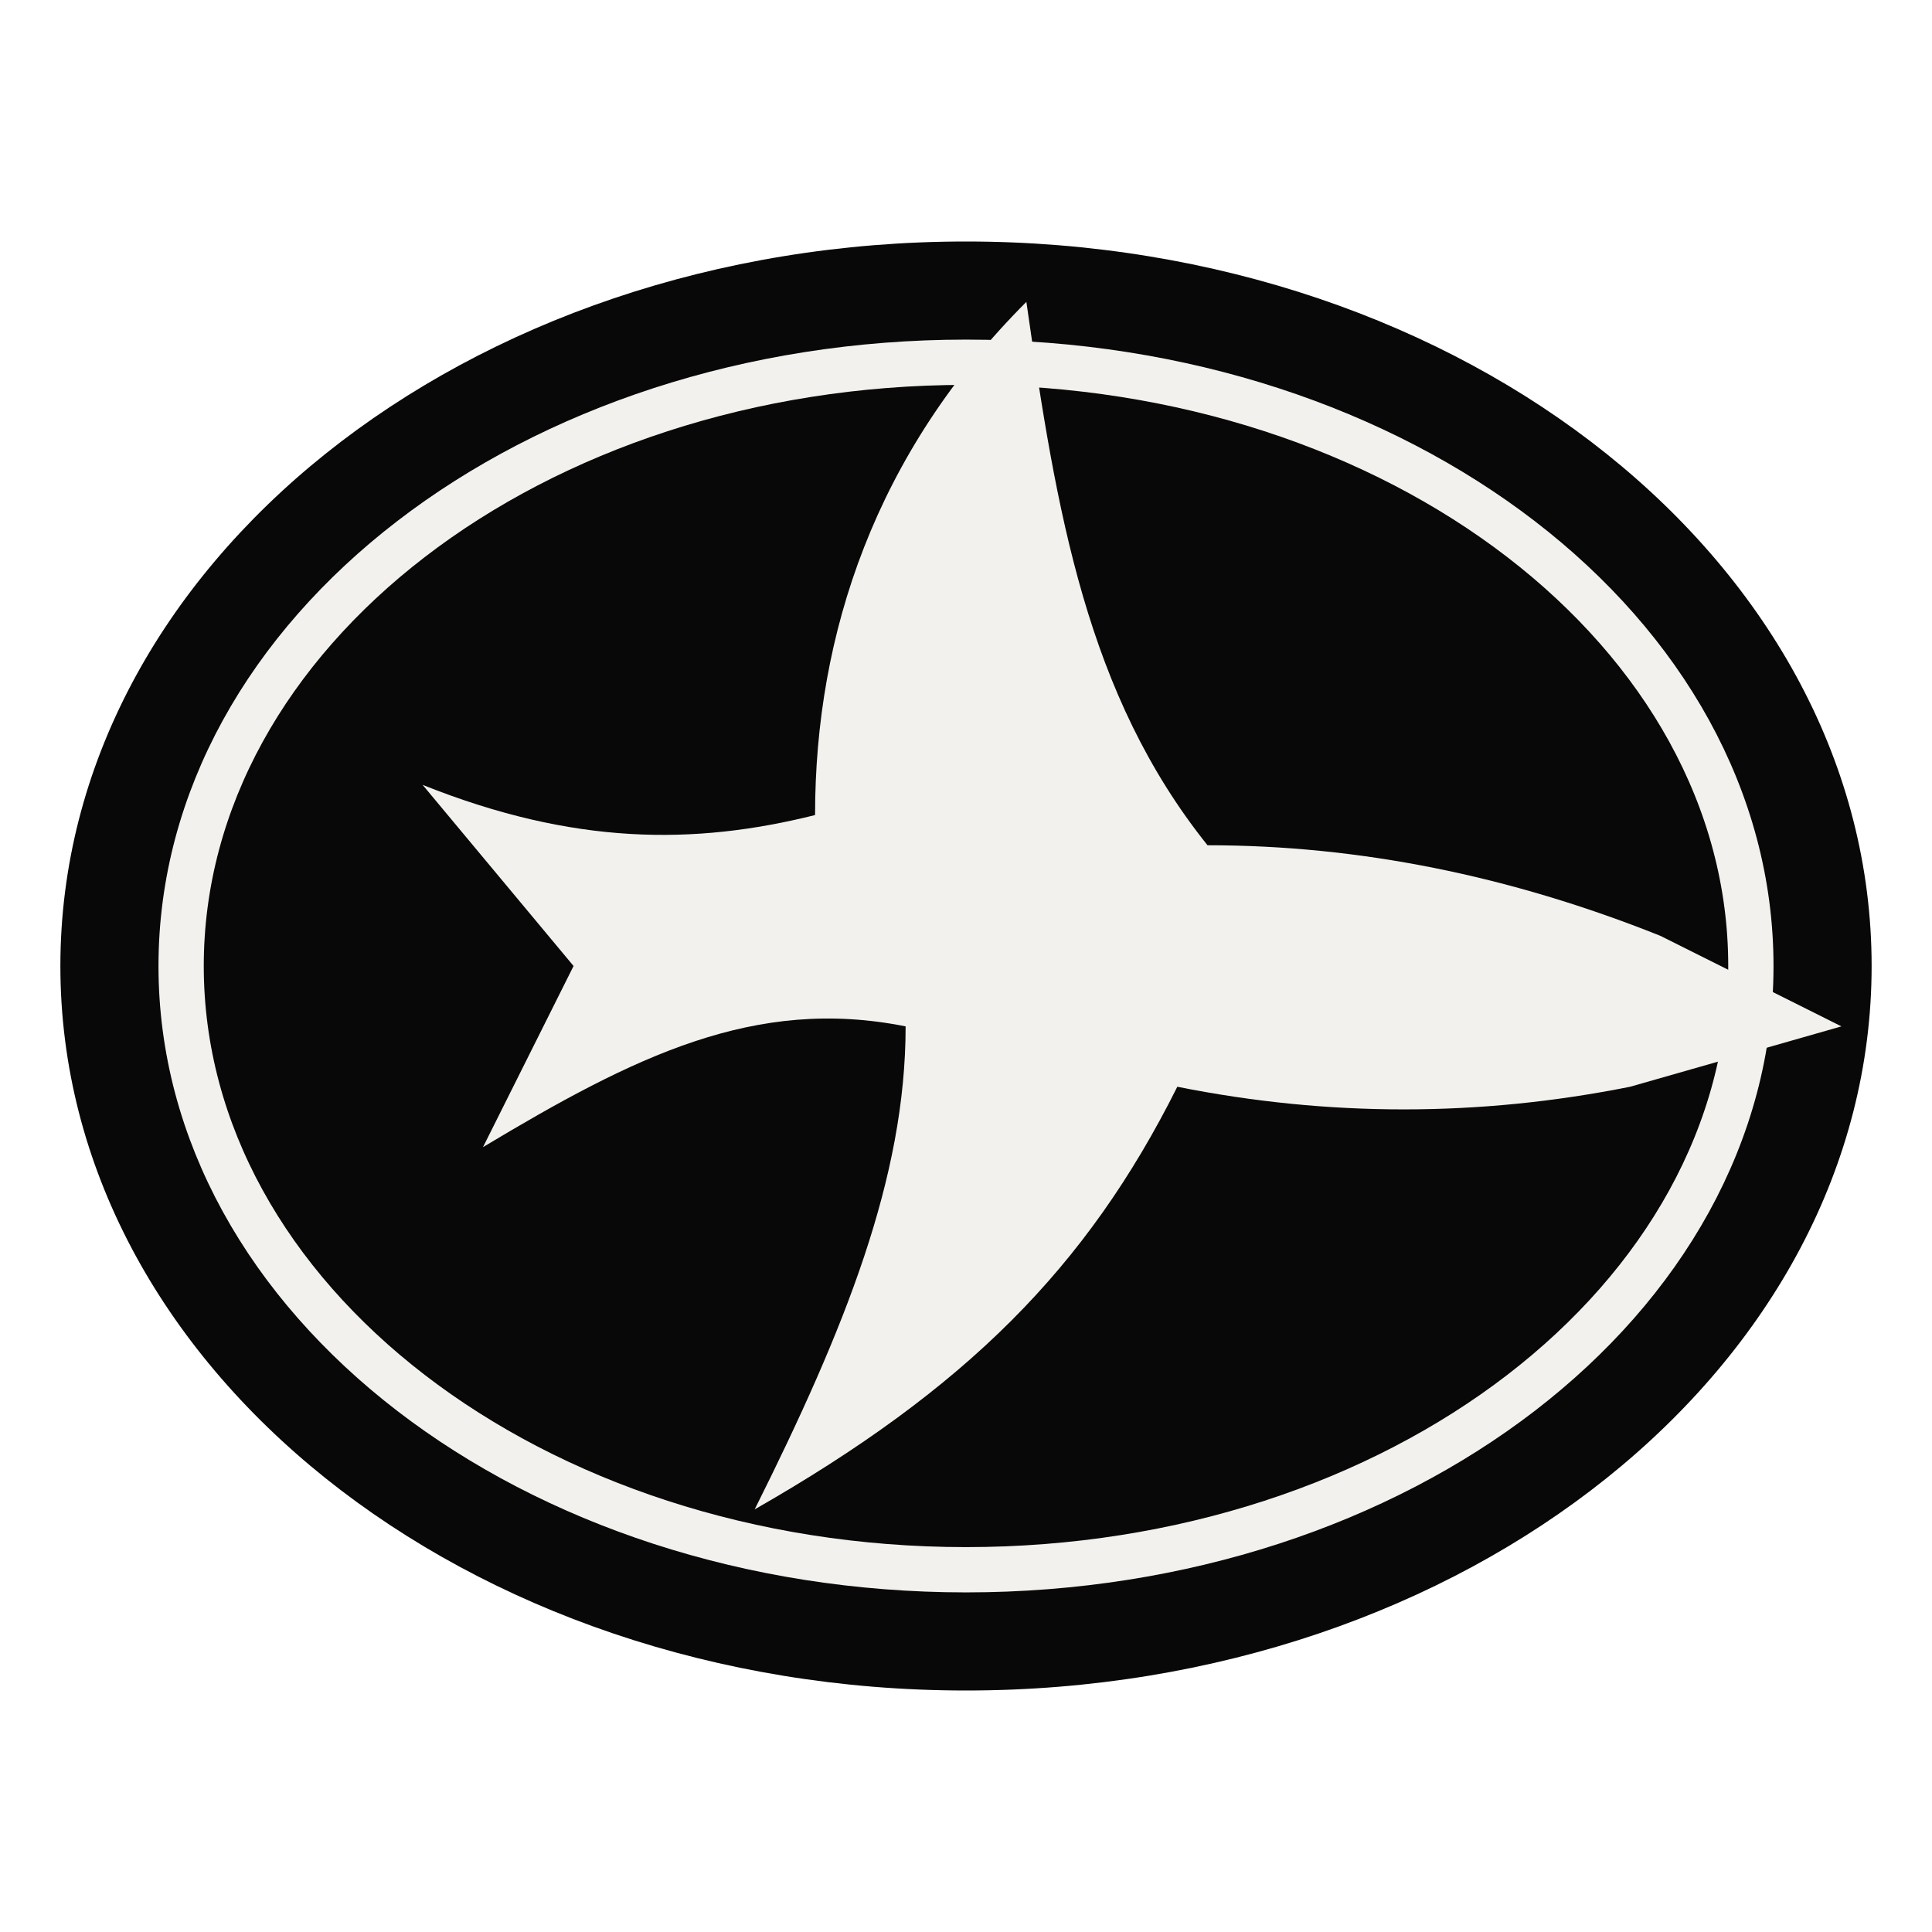
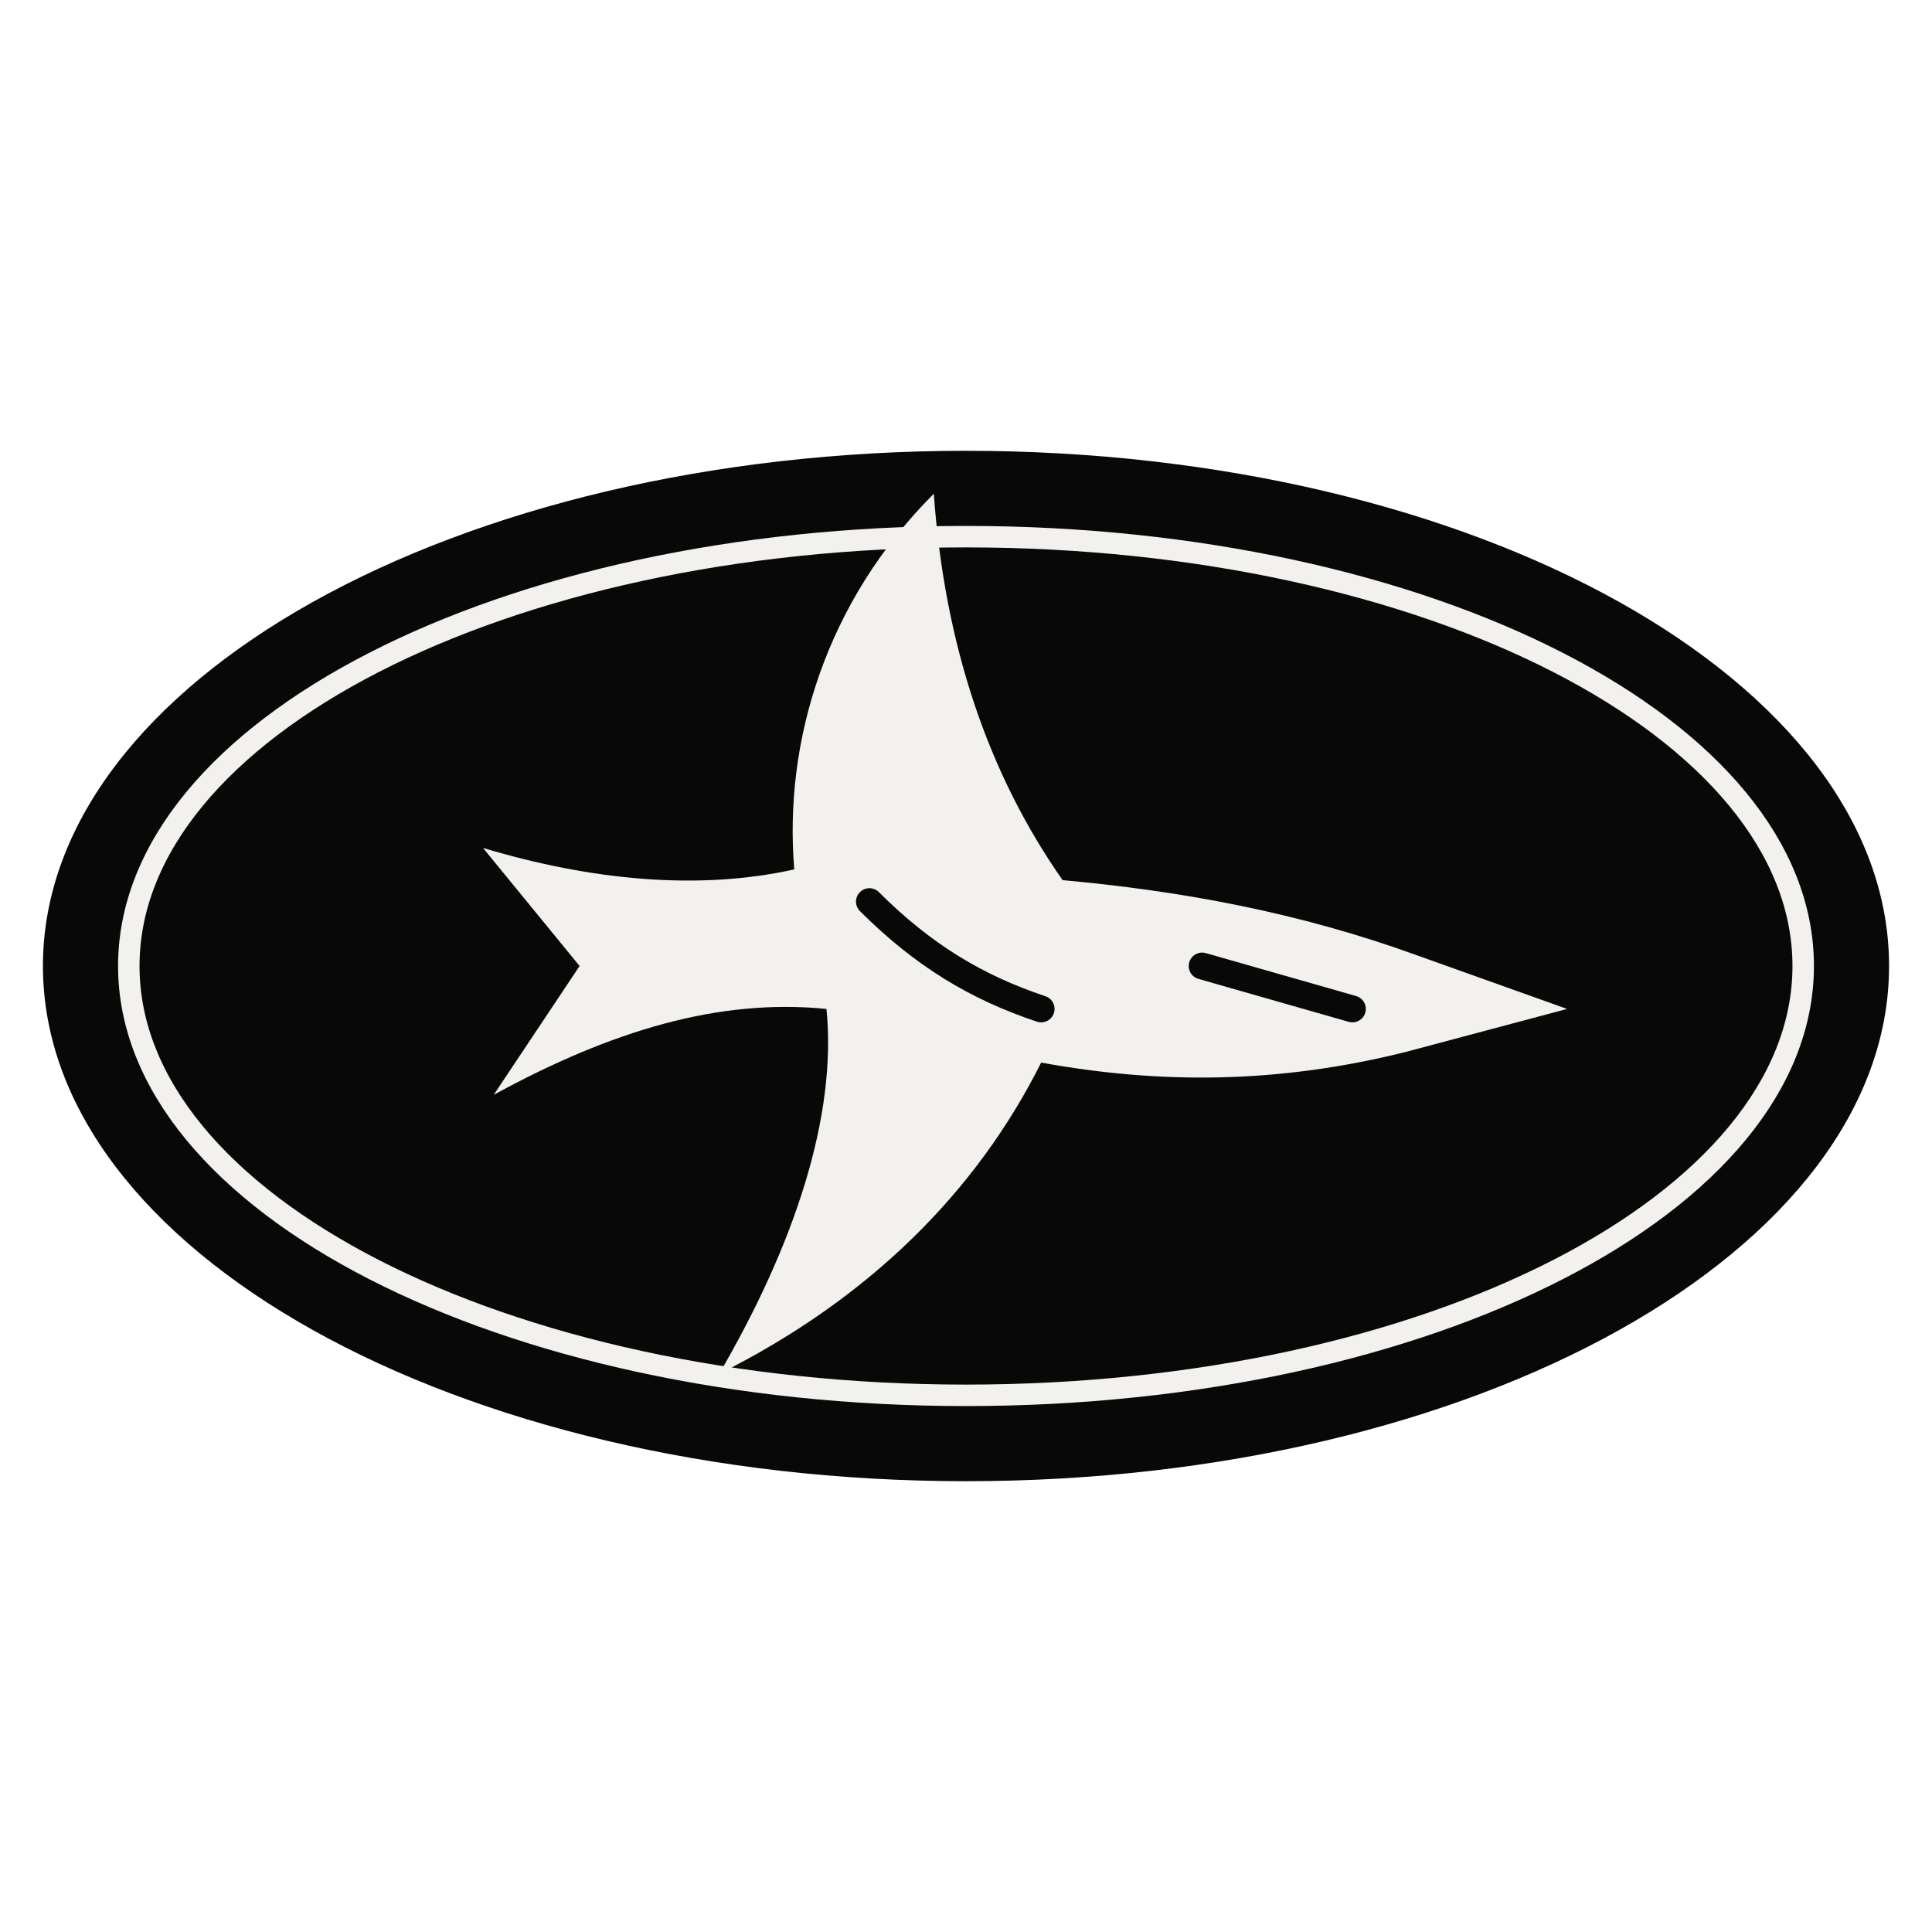
- <svg xmlns="http://www.w3.org/2000/svg" viewBox="0 0 64 64">
-   <ellipse cx="32" cy="32" rx="30" ry="24" fill="#080808" />
-   <ellipse cx="32" cy="32" rx="26" ry="20" fill="none" stroke="#f3f1ed" stroke-width="1.5" />
-   <path fill="#f3f1ed" d="M14 26c5 2 9 2 13 1 0-6 2-12 7-17 1 7 2 13 6 18 5 0 10 1 15 3l6 3-7 2c-5 1-10 1-15 0-3 6-7 10-14 14 3-6 5-11 5-16-5-1-9 1-14 4l3-6-5-6Z" />
+ <svg xmlns="http://www.w3.org/2000/svg" viewBox="0 -36 180 180">
+   <ellipse cx="90" cy="54" rx="86" ry="48" fill="#080808" />
+   <ellipse cx="90" cy="54" rx="78" ry="40" fill="none" stroke="#f3f1ed" stroke-width="2" />
+   <path fill="#f3f1ed" d="M45 43c10 3 20 4 29 2-1-12 3-25 13-35 1 14 5 26 12 36 11 1 22 3 33 7l14 5-15 4c-12 3-23 3-34 1-6 12-16 22-30 29 7-12 11-24 10-34-10-1-20 2-31 8l8-12-9-11Z" />
+   <path d="M81 48c5 5 10 8 16 10m15-4 14 4" fill="none" stroke="#080808" stroke-width="2.5" stroke-linecap="round" />
</svg>
